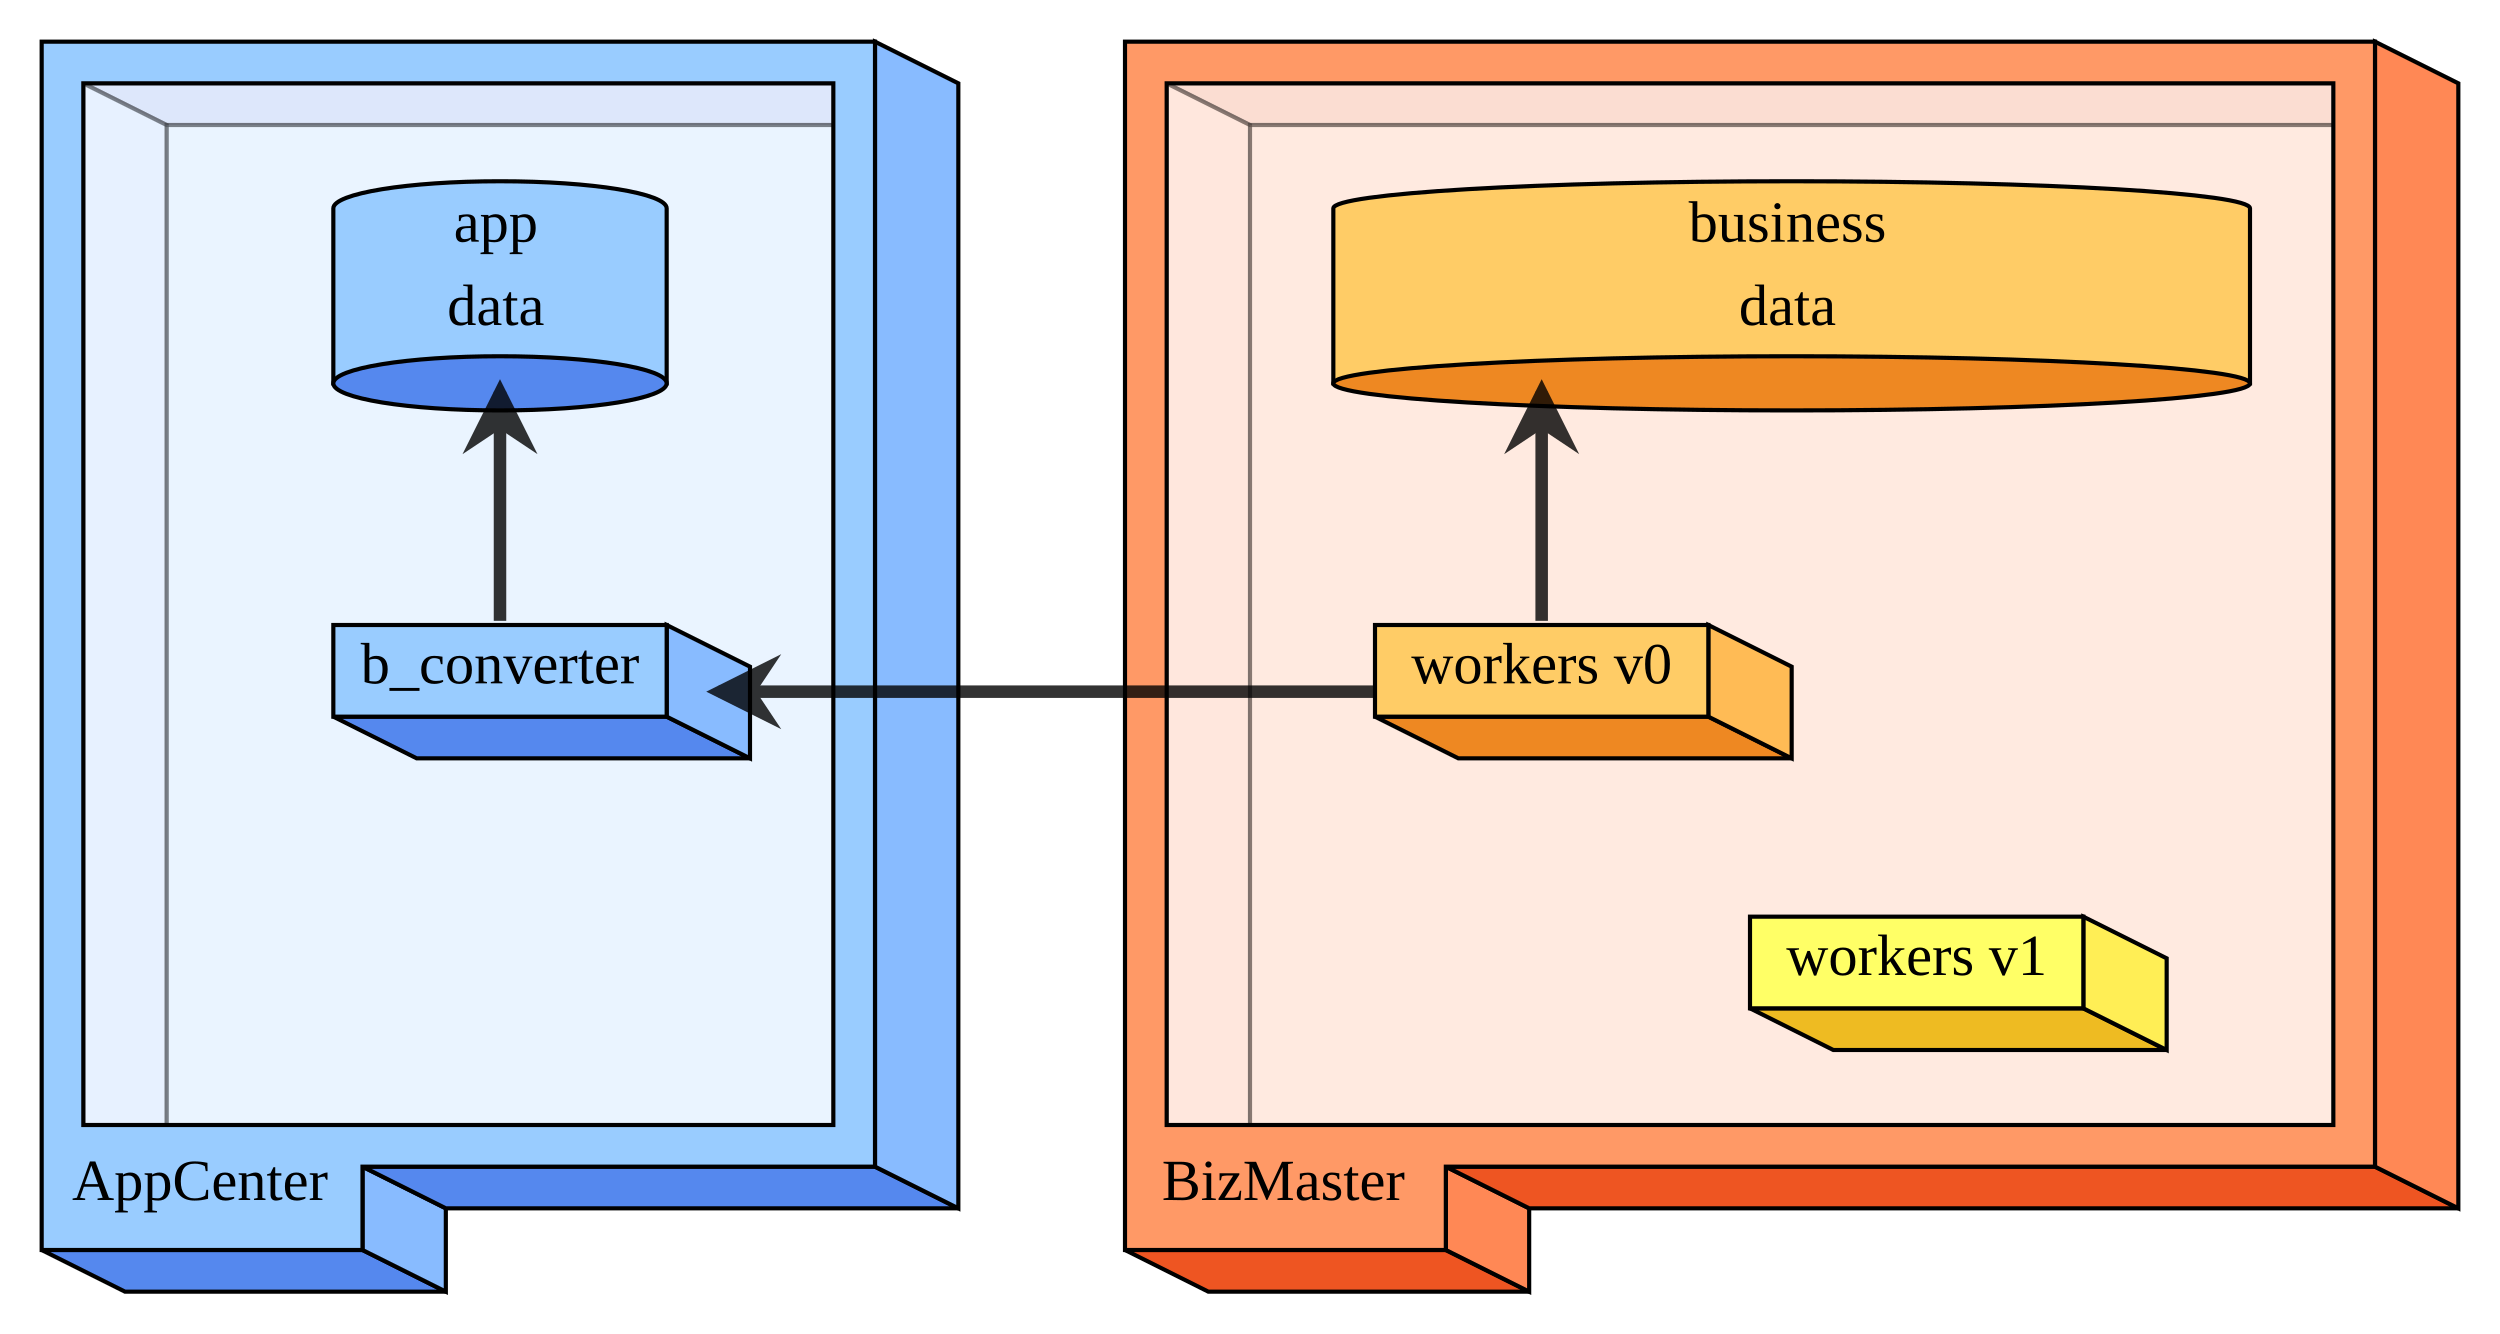
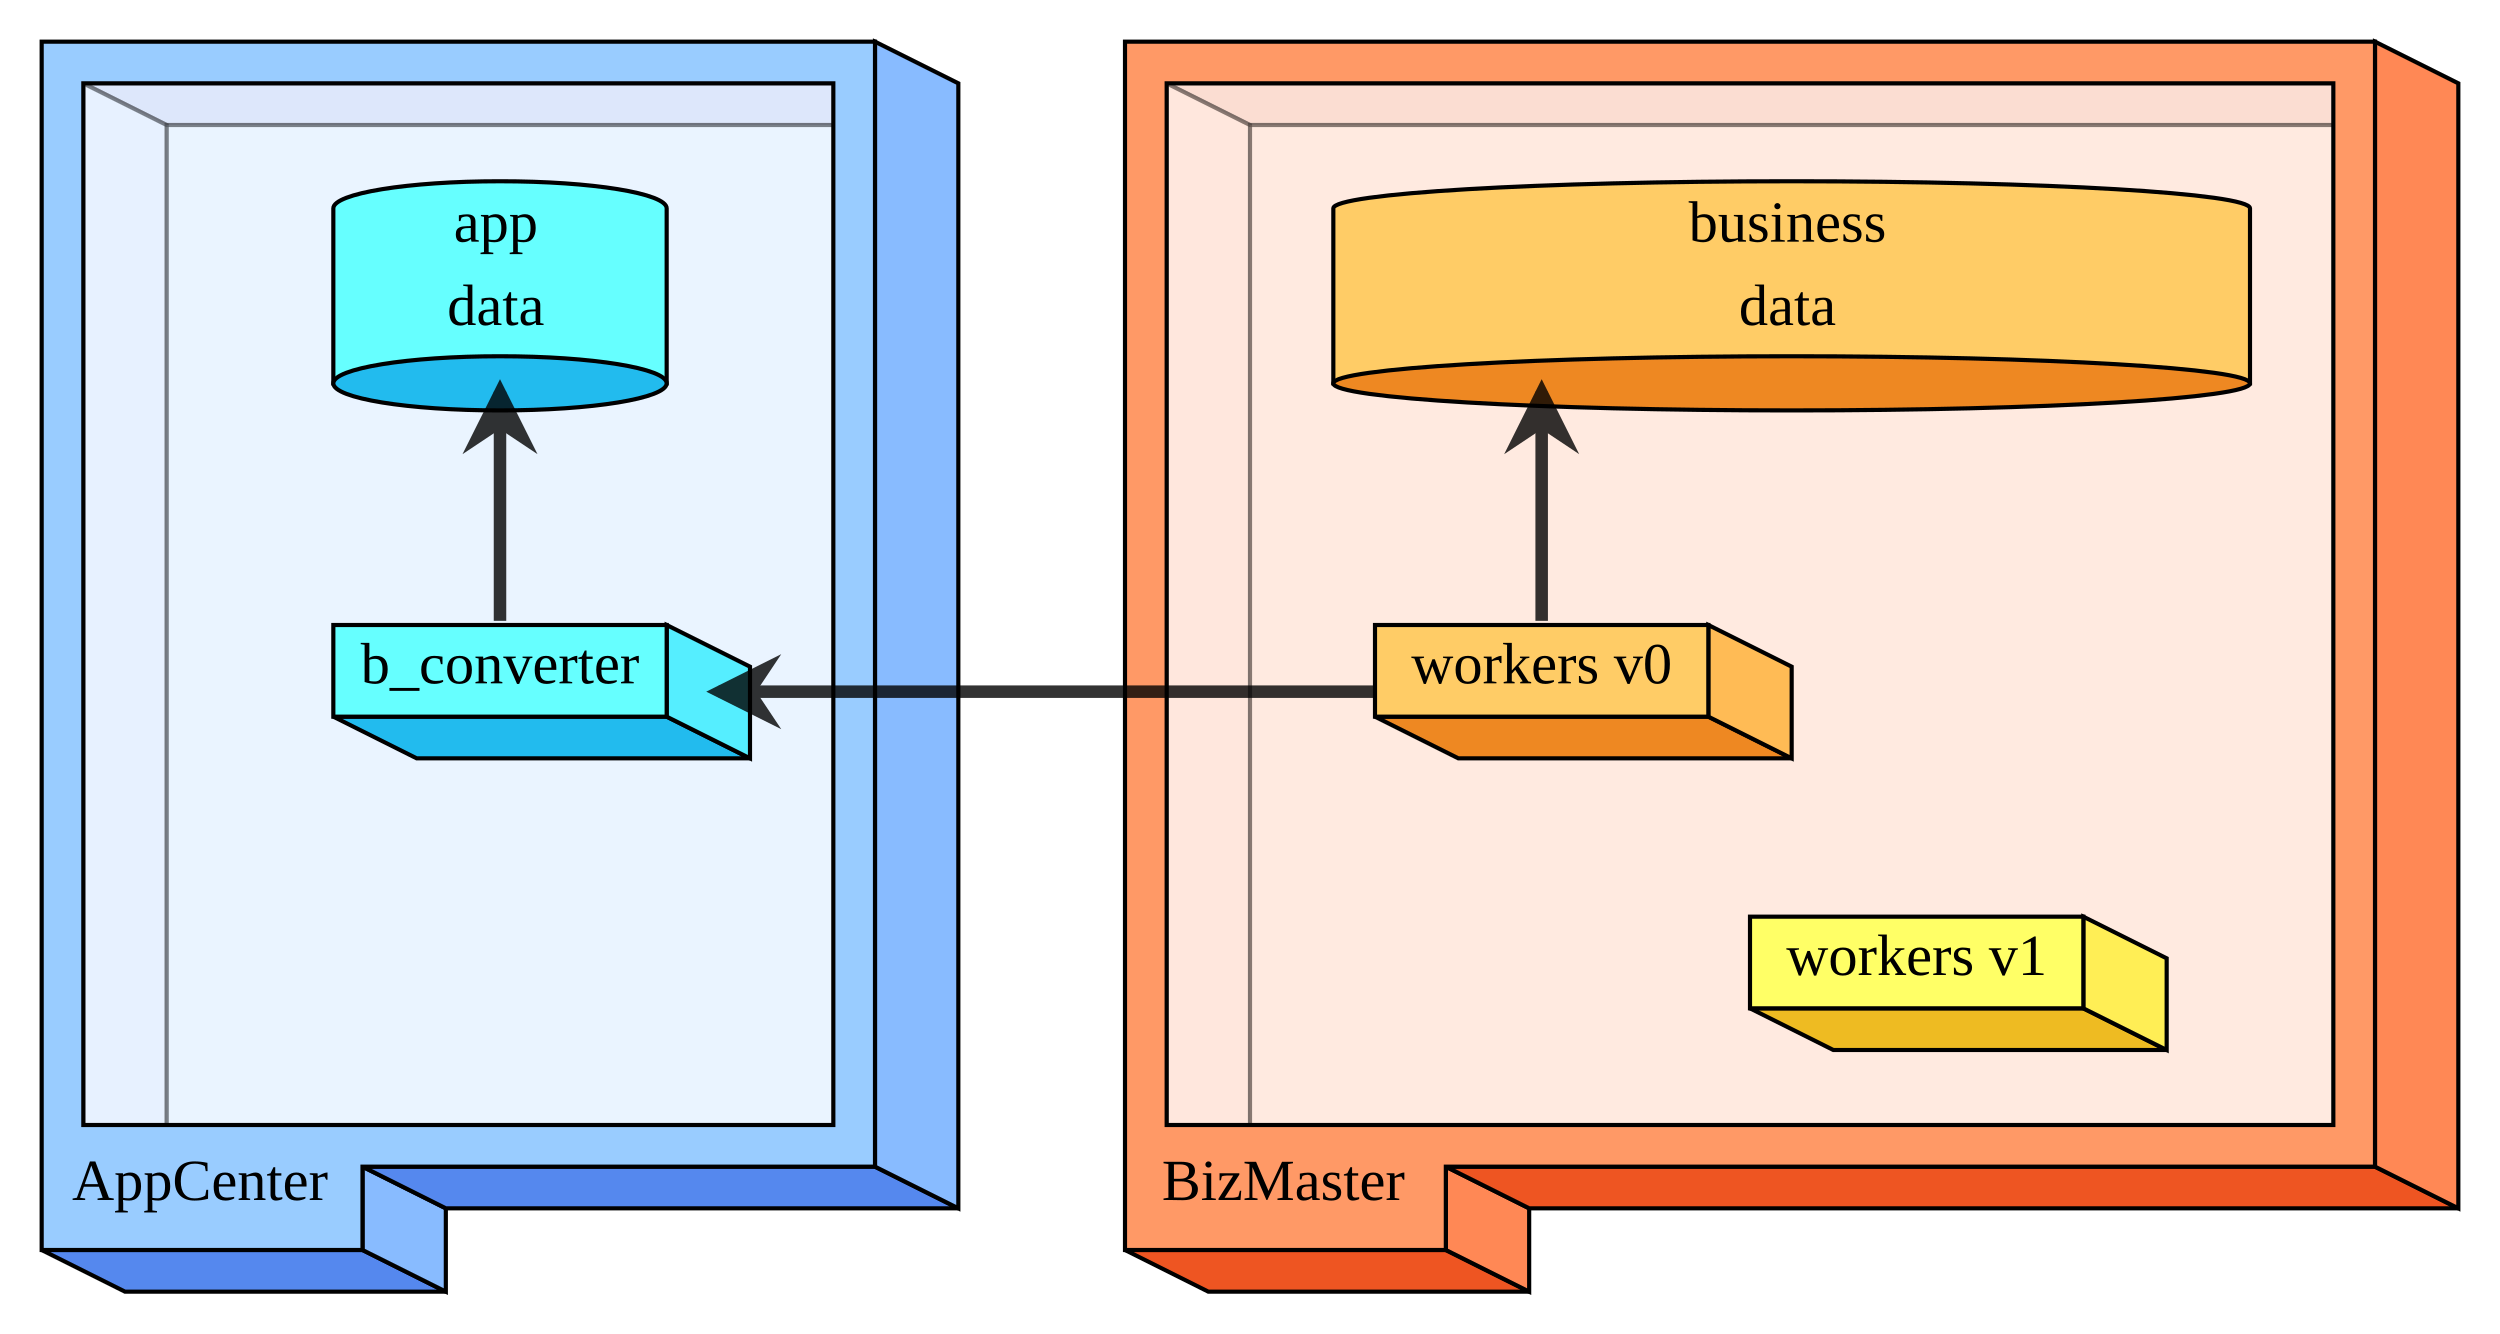
<svg xmlns="http://www.w3.org/2000/svg" width="600" height="320">
  <path fill-opacity="0.2" stroke-opacity="0.3" d="M20.0,20.0  h180.0 l20.0,10.0 h-180.0 l-20.0,-10.0 z" fill="#58e" stroke="#000" />
  <path fill-opacity="0.2" stroke-opacity="0.3" d="M20.0,20.0  l20.0,10.0 v250.0 l-20.0,-10.0 v-250.0 z" fill="#8bf" stroke="#000" />
  <path fill-opacity="0.2" stroke-opacity="0.3" d="M40.0,30.0  h180.0 v250.0 h-180.0 v-250.0 z" fill="#9cf" stroke="#000" />
-   <path d="M80.0,172.0  h80.0 l20.0,10.0 h-80.0 l-20.0,-10.0 z" fill="#58e" stroke="#000" />
-   <path d="M160.0,172.0  v-22.0 l20.0,10.0 v22.0 l-20.0,-10.0 z" fill="#8bf" stroke="#000" />
-   <rect fill="#9cf" stroke="#000" x="80.0" y="150.0" width="80.0" height="22.0" />
+   <path d="M80.0,172.0  h80.0 l20.0,10.0 h-80.0 l-20.0,-10.0 z" fill="#2be" stroke="#000" />
+   <path d="M160.0,172.0  v-22.0 l20.0,10.0 v22.0 l-20.0,-10.0 z" fill="#5ef" stroke="#000" />
+   <rect fill="#6ff" stroke="#000" x="80.0" y="150.0" width="80.0" height="22.0" />
  <text x="120.0" y="164.0" font-size="14.0" fill="#000" text-anchor="middle">b_converter</text>
-   <path d="M80.0,92.0  v-42.0 a40.0,6.5,0.0,1,1,80.0,0.0 v42.0 z" fill="#9cf" stroke="#000" />
-   <ellipse cx="120.0" cy="92.0" rx="40.0" ry="6.5" fill="#58e" stroke="#000" />
+   <path d="M80.0,92.0  v-42.0 a40.0,6.5,0.0,1,1,80.0,0.0 v42.0 z" fill="#6ff" stroke="#000" />
+   <ellipse cx="120.0" cy="92.0" rx="40.0" ry="6.5" fill="#2be" stroke="#000" />
  <text x="119.0" y="58.0" font-size="14.0" fill="#000" text-anchor="middle">app</text>
  <text x="119.0" y="78.0" font-size="14.0" fill="#000" text-anchor="middle">data</text>
  <marker id="arrow_BLACK" markerWidth="6" markerHeight="6" viewBox="-3 -3 6 6" refX="2" refY="0" markerUnits="strokeWidth" orient="auto">
    <polygon points="-1,0 -3,3 3,0 -3,-3" fill="#000" />
  </marker>
  <path stroke="#000" opacity="0.8" stroke-width="3.0" fill="none" d="M120.0,149.0  l0.0,-55.0" marker-end="url(#arrow_BLACK)" />
  <path d="M10.0,300.0  h77.0 l20.0,10.0 h-77.0 l-20.0,-10.0 z" fill="#58e" stroke="#000" />
  <path d="M87.0,300.0  v-20.0 l20.0,10.0 v20.0 l-20.0,-10.0 z" fill="#8bf" stroke="#000" />
  <path d="M87.0,280.0  h123.0 l20.0,10.0 h-123.0 l-20.0,-10.0 z" fill="#58e" stroke="#000" />
  <path d="M210.0,280.0  v-270.0 l20.0,10.0 v270.0 l-20.0,-10.0 z" fill="#8bf" stroke="#000" />
  <path fill-rule="evenodd" d="M10.0,10.0  h200.0 v270.0 h-123.0 v20.0 h-77.0 v-290.0 z  m10.0,10.0 v250.0 h180.0 v-250.0 h-180.0 z" fill="#9cf" stroke="#000" />
  <text x="48.0" y="288.0" font-size="14.0" fill="#000" text-anchor="middle">AppCenter</text>
  <path fill-opacity="0.2" stroke-opacity="0.3" d="M280.0,20.0  h280.0 l20.0,10.0 h-280.0 l-20.0,-10.0 z" fill="#e52" stroke="#000" />
  <path fill-opacity="0.2" stroke-opacity="0.3" d="M280.0,20.0  l20.0,10.0 v250.0 l-20.0,-10.0 v-250.0 z" fill="#f85" stroke="#000" />
  <path fill-opacity="0.2" stroke-opacity="0.3" d="M300.0,30.0  h280.0 v250.0 h-280.0 v-250.0 z" fill="#f96" stroke="#000" />
  <path d="M330.0,172.0  h80.0 l20.0,10.0 h-80.0 l-20.0,-10.0 z" fill="#e82" stroke="#000" />
  <path d="M410.0,172.0  v-22.0 l20.0,10.0 v22.0 l-20.0,-10.0 z" fill="#fb5" stroke="#000" />
  <rect fill="#fc6" stroke="#000" x="330.0" y="150.0" width="80.0" height="22.0" />
  <text x="370.0" y="164.0" font-size="14.0" fill="#000" text-anchor="middle">workers v0</text>
  <path d="M320.0,92.0  v-42.0 a110.0,6.5,0.0,1,1,220.0,0.0 v42.0 z" fill="#fc6" stroke="#000" />
  <ellipse cx="430.0" cy="92.0" rx="110.0" ry="6.5" fill="#e82" stroke="#000" />
  <text x="429.0" y="58.0" font-size="14.0" fill="#000" text-anchor="middle">business</text>
  <text x="429.0" y="78.0" font-size="14.0" fill="#000" text-anchor="middle">data</text>
  <path d="M420.0,242.0  h80.0 l20.0,10.0 h-80.0 l-20.0,-10.0 z" fill="#eb2" stroke="#000" />
  <path d="M500.0,242.0  v-22.0 l20.0,10.0 v22.0 l-20.0,-10.0 z" fill="#fe5" stroke="#000" />
  <rect fill="#ff6" stroke="#000" x="420.0" y="220.0" width="80.0" height="22.0" />
  <text x="460.0" y="234.0" font-size="14.0" fill="#000" text-anchor="middle">workers v1</text>
  <path d="M270.0,300.0  h77.0 l20.0,10.0 h-77.0 l-20.0,-10.0 z" fill="#e52" stroke="#000" />
  <path d="M347.0,300.0  v-20.0 l20.0,10.0 v20.0 l-20.0,-10.0 z" fill="#f85" stroke="#000" />
  <path d="M347.0,280.0  h223.0 l20.0,10.0 h-223.0 l-20.0,-10.0 z" fill="#e52" stroke="#000" />
  <path d="M570.0,280.0  v-270.0 l20.0,10.0 v270.0 l-20.0,-10.0 z" fill="#f85" stroke="#000" />
  <path fill-rule="evenodd" d="M270.0,10.0  h300.0 v270.0 h-223.0 v20.0 h-77.0 v-290.0 z  m10.0,10.0 v250.0 h280.0 v-250.0 h-280.0 z" fill="#f96" stroke="#000" />
  <text x="308.0" y="288.0" font-size="14.0" fill="#000" text-anchor="middle">BizMaster</text>
  <path stroke="#000" opacity="0.8" stroke-width="3.0" fill="none" d="M370.0,149.0  l0.0,-55.0" marker-end="url(#arrow_BLACK)" />
  <path stroke="#000" opacity="0.8" stroke-width="3.0" fill="none" d="M330.0,166.0  l-157.5,0.0" marker-end="url(#arrow_BLACK)" />
</svg>
